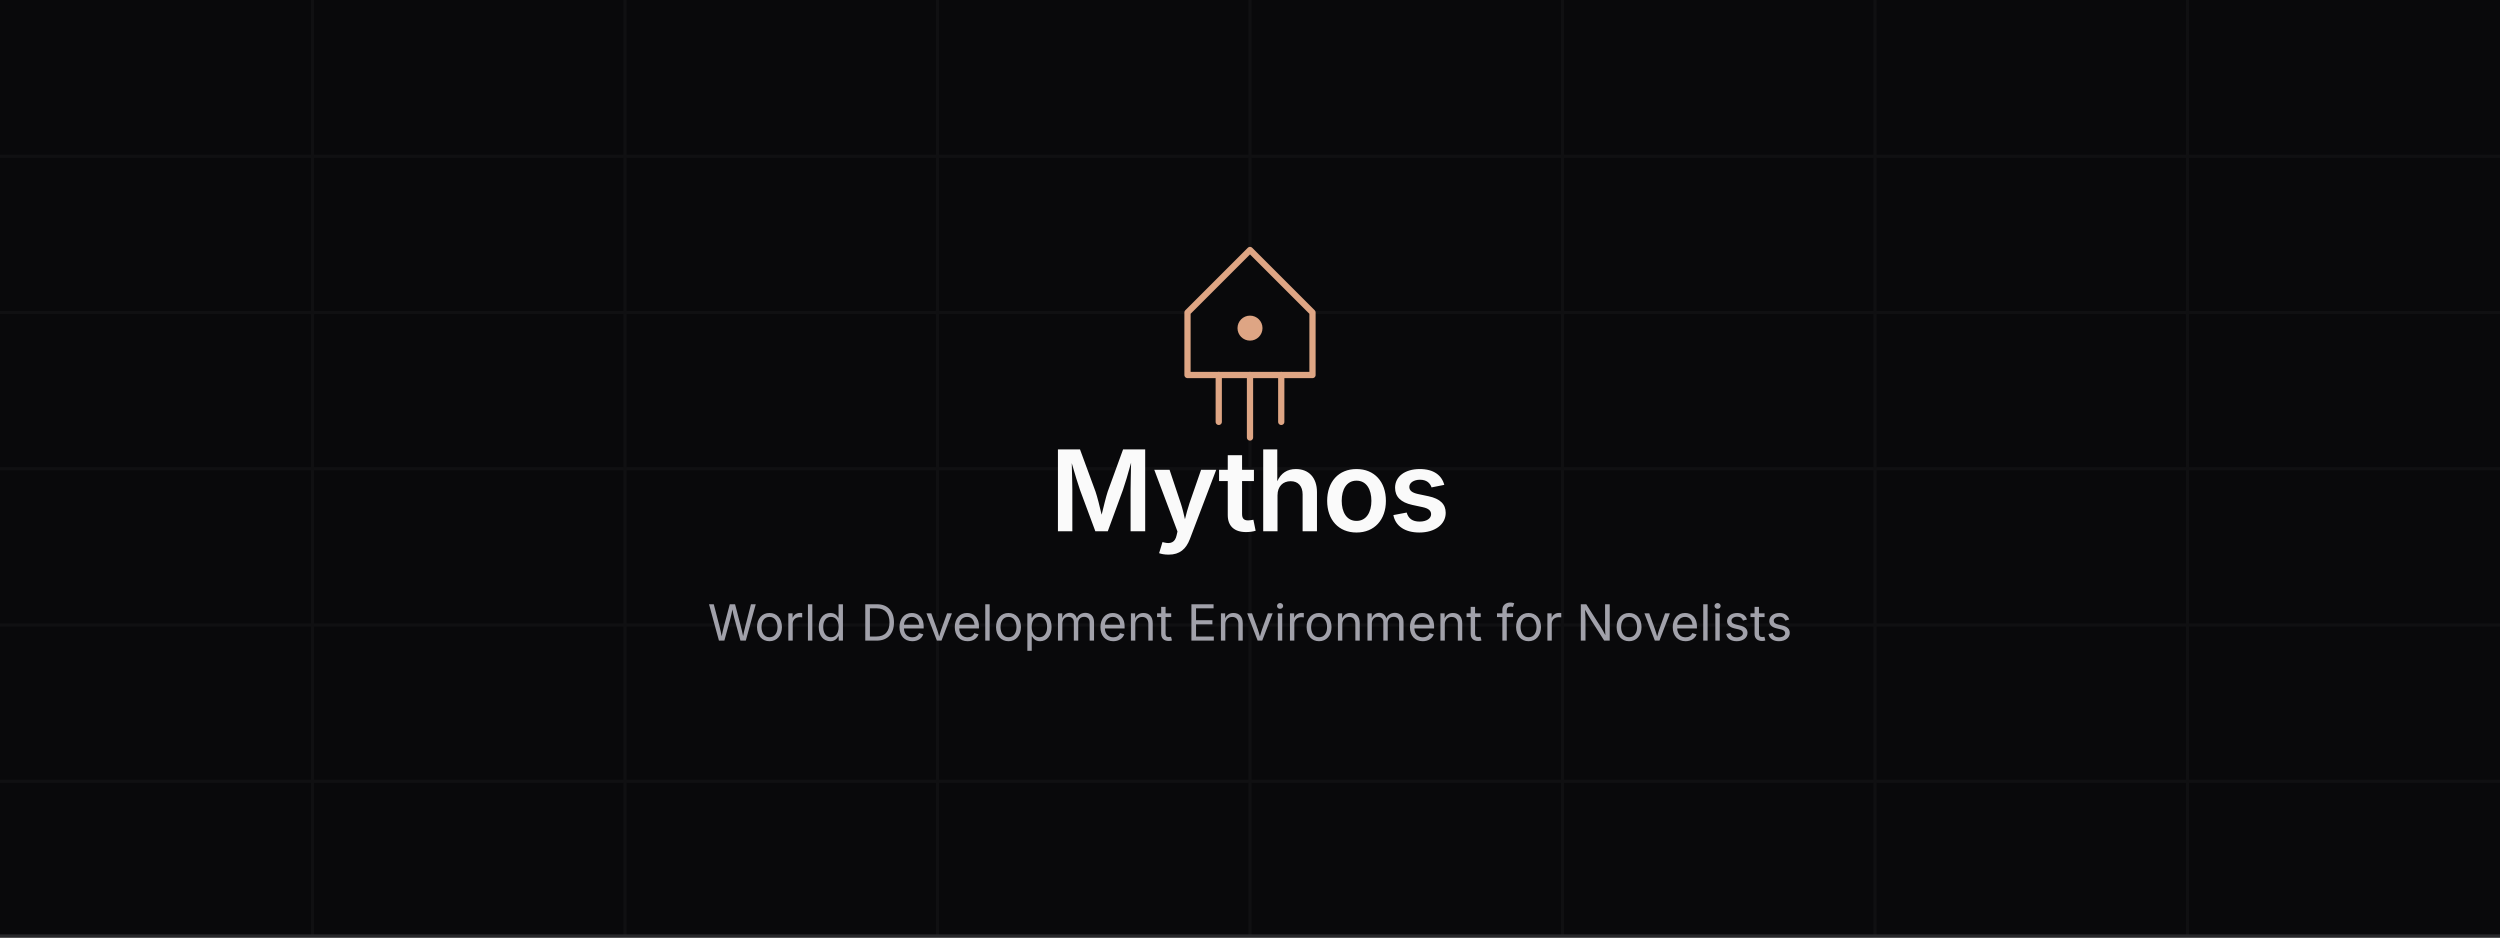
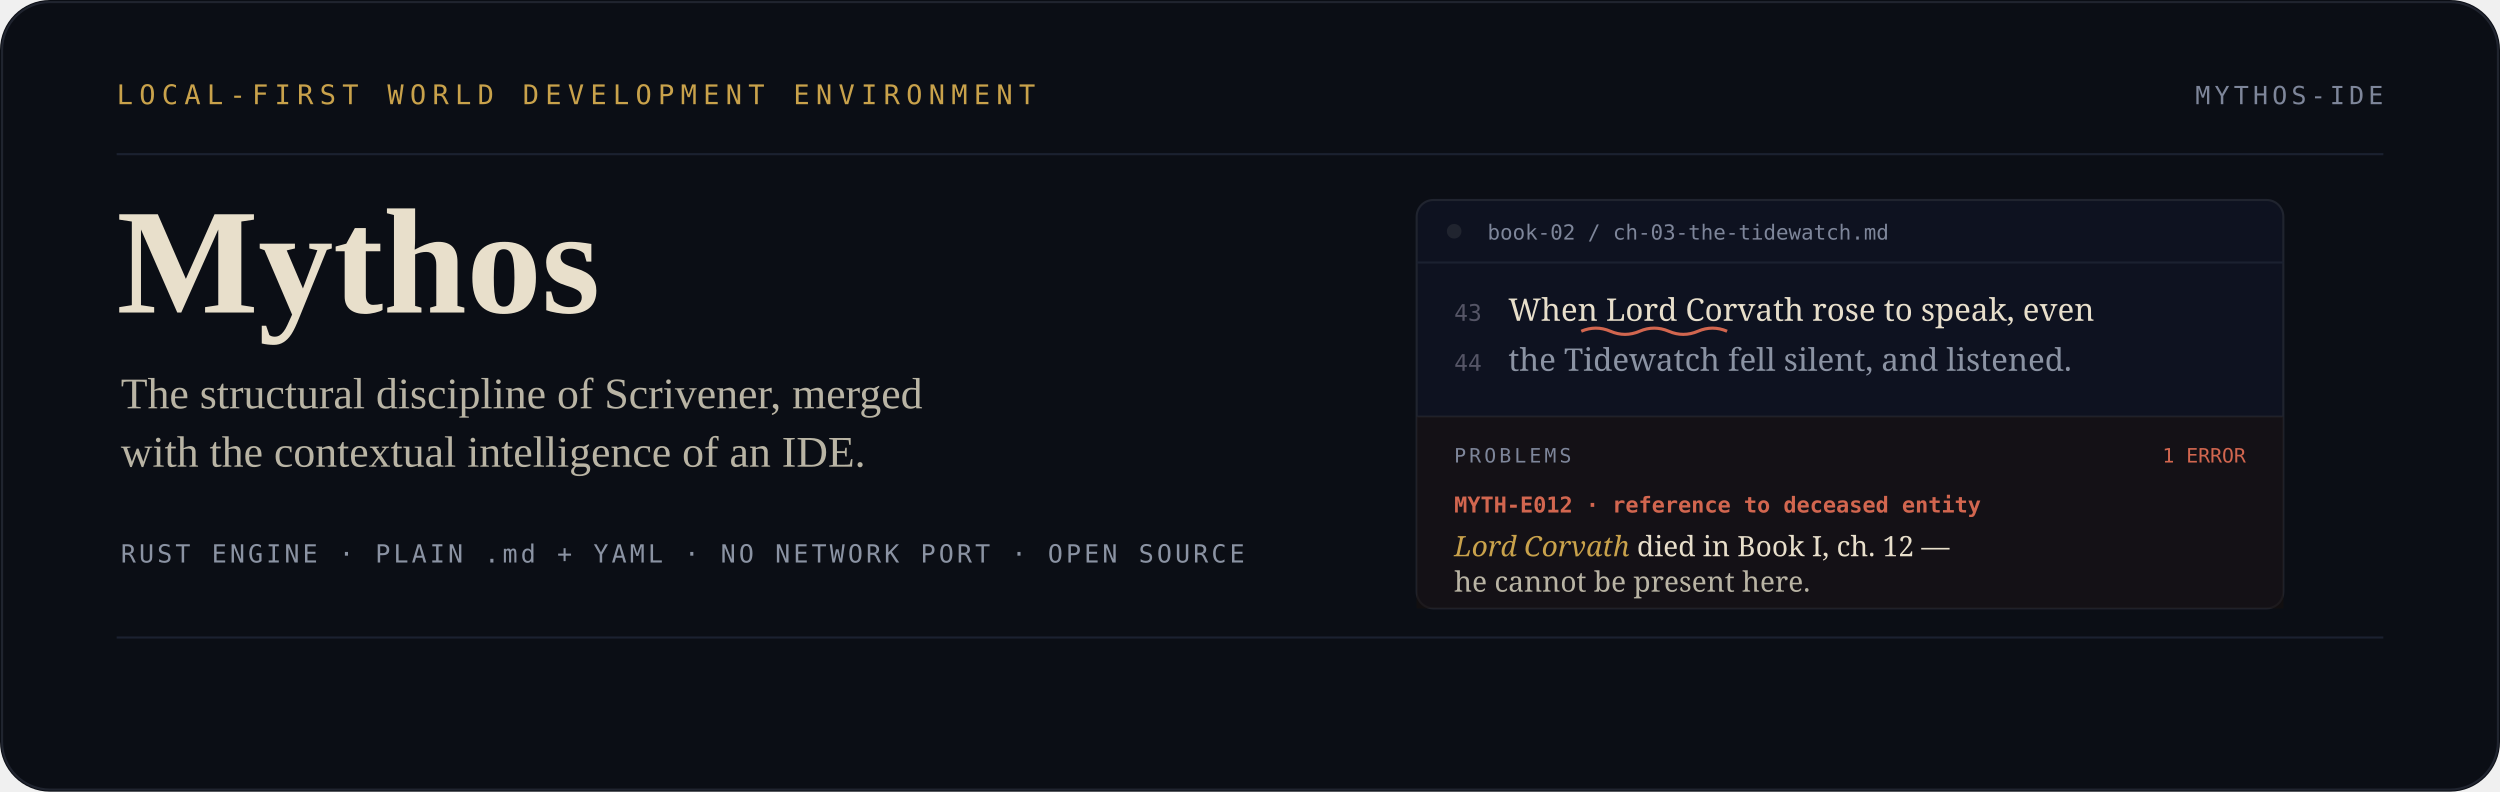
- <svg xmlns="http://www.w3.org/2000/svg" width="800" height="300" viewBox="0 0 800 300" fill="none">
-   <rect width="800" height="300" fill="#09090B" />
-   <g stroke="#ffffff" stroke-width="1" opacity="0.03">
-     <path d="M0 50h800M0 100h800M0 150h800M0 200h800M0 250h800" />
-     <path d="M100 0v300M200 0v300M300 0v300M400 0v300M500 0v300M600 0v300M700 0v300" />
+ <svg xmlns="http://www.w3.org/2000/svg" width="1200" height="380" viewBox="0 0 1200 380" role="img" aria-labelledby="t d">
+   <rect width="1200" height="380" rx="24" fill="#0B0E15" />
+   <rect x="1" y="1" width="1198" height="378" rx="23" fill="none" stroke="#20242f" />
+   <path d="M56 74H1144M56 306H1144" stroke="#1b2130" />
+   <text x="56" y="50" fill="#C9A24B" font-family="ui-monospace, SFMono-Regular, Menlo, monospace" font-size="13" letter-spacing="3">LOCAL-FIRST WORLD DEVELOPMENT ENVIRONMENT</text>
+   <text x="1144" y="50" text-anchor="end" fill="#7E869A" font-family="ui-monospace, SFMono-Regular, Menlo, monospace" font-size="12" letter-spacing="2">MYTHOS-IDE</text>
+   <text x="56" y="150" fill="#E8DFCB" font-family="Georgia, 'Times New Roman', serif" font-size="72" font-weight="600">Mythos</text>
+   <text x="58" y="196" fill="#B9B4A4" font-family="Georgia, 'Times New Roman', serif" font-size="21">The structural discipline of Scrivener, merged</text>
+   <text x="58" y="224" fill="#B9B4A4" font-family="Georgia, 'Times New Roman', serif" font-size="21">with the contextual intelligence of an IDE.</text>
+   <text x="58" y="270" fill="#8b93a3" font-family="ui-monospace, SFMono-Regular, Menlo, monospace" font-size="12" letter-spacing="1.5">RUST ENGINE · PLAIN .md + YAML · NO NETWORK PORT · OPEN SOURCE</text>
+   <g transform="translate(680 96)">
+     <rect x="0" y="0" width="416" height="196" rx="8" fill="#0E1220" stroke="#20242f" />
+     <path d="M0 30H416" stroke="#1b2130" />
+     <circle cx="18" cy="15" r="3.5" fill="#20242f" />
+     <text x="34" y="19" fill="#7E869A" font-family="ui-monospace, monospace" font-size="10">book-02 / ch-03-the-tidewatch.md</text>
+     <text x="18" y="58" fill="#556" font-family="ui-monospace, monospace" font-size="11">43</text>
+     <text x="44" y="58" fill="#E8DFCB" font-family="Georgia, serif" font-size="15">When <tspan fill="#E8DFCB">Lord Corvath</tspan> rose to speak, even</text>
+     <path d="M79 63 q7 -3 14 0 t14 0 t14 0 t14 0 t14 0" fill="none" stroke="#D2664F" stroke-width="1.5" />
+     <text x="18" y="82" fill="#556" font-family="ui-monospace, monospace" font-size="11">44</text>
+     <text x="44" y="82" fill="#8b93a3" font-family="Georgia, serif" font-size="15">the Tidewatch fell silent, and listened.</text>
+     <path d="M0 104H416" stroke="#20242f" />
+     <rect x="0" y="104" width="416" height="92" rx="0" fill="#1a0f0c" opacity="0.5" />
+     <text x="18" y="126" fill="#7E869A" font-family="ui-monospace, monospace" font-size="9.5" letter-spacing="1.5">PROBLEMS</text>
+     <text x="398" y="126" text-anchor="end" fill="#D2664F" font-family="ui-monospace, monospace" font-size="9.5">1 ERROR</text>
+     <text x="18" y="150" fill="#D2664F" font-family="ui-monospace, monospace" font-size="10.5" font-weight="600">MYTH-E012 · reference to deceased entity</text>
+     <text x="18" y="171" fill="#E8DFCB" font-family="Georgia, serif" font-size="13.5">
+       <tspan fill="#C9A24B" font-style="italic">Lord Corvath</tspan> died in Book I, ch. 12 —</text>
+     <text x="18" y="188" fill="#B9B4A4" font-family="Georgia, serif" font-size="13.5">he cannot be present here.</text>
  </g>
-   <g transform="translate(400, 150)" text-anchor="middle">
-     <path d="M-20 -50 L0 -70 L20 -50 L20 -30 L-20 -30 Z" fill="#09090B" stroke="#DEA584" stroke-width="2" stroke-linejoin="round" />
-     <circle cx="0" cy="-45" r="4" fill="#DEA584" />
-     <path d="M-10 -30 L-10 -15 M10 -30 L10 -15 M0 -30 L0 -10" stroke="#DEA584" stroke-width="2" stroke-linecap="round" />
-     <text x="0" y="20" font-family="system-ui, -apple-system, sans-serif" font-size="36" font-weight="600" fill="#FAFAFA" letter-spacing="-0.02em">
-       Mythos
-     </text>
-     <text x="0" y="55" font-family="system-ui, -apple-system, sans-serif" font-size="16" font-weight="400" fill="#A1A1AA">
-       World Development Environment for Novelists
-     </text>
-   </g>
-   <rect x="0" y="299" width="800" height="1" fill="#27272A" />
</svg>
